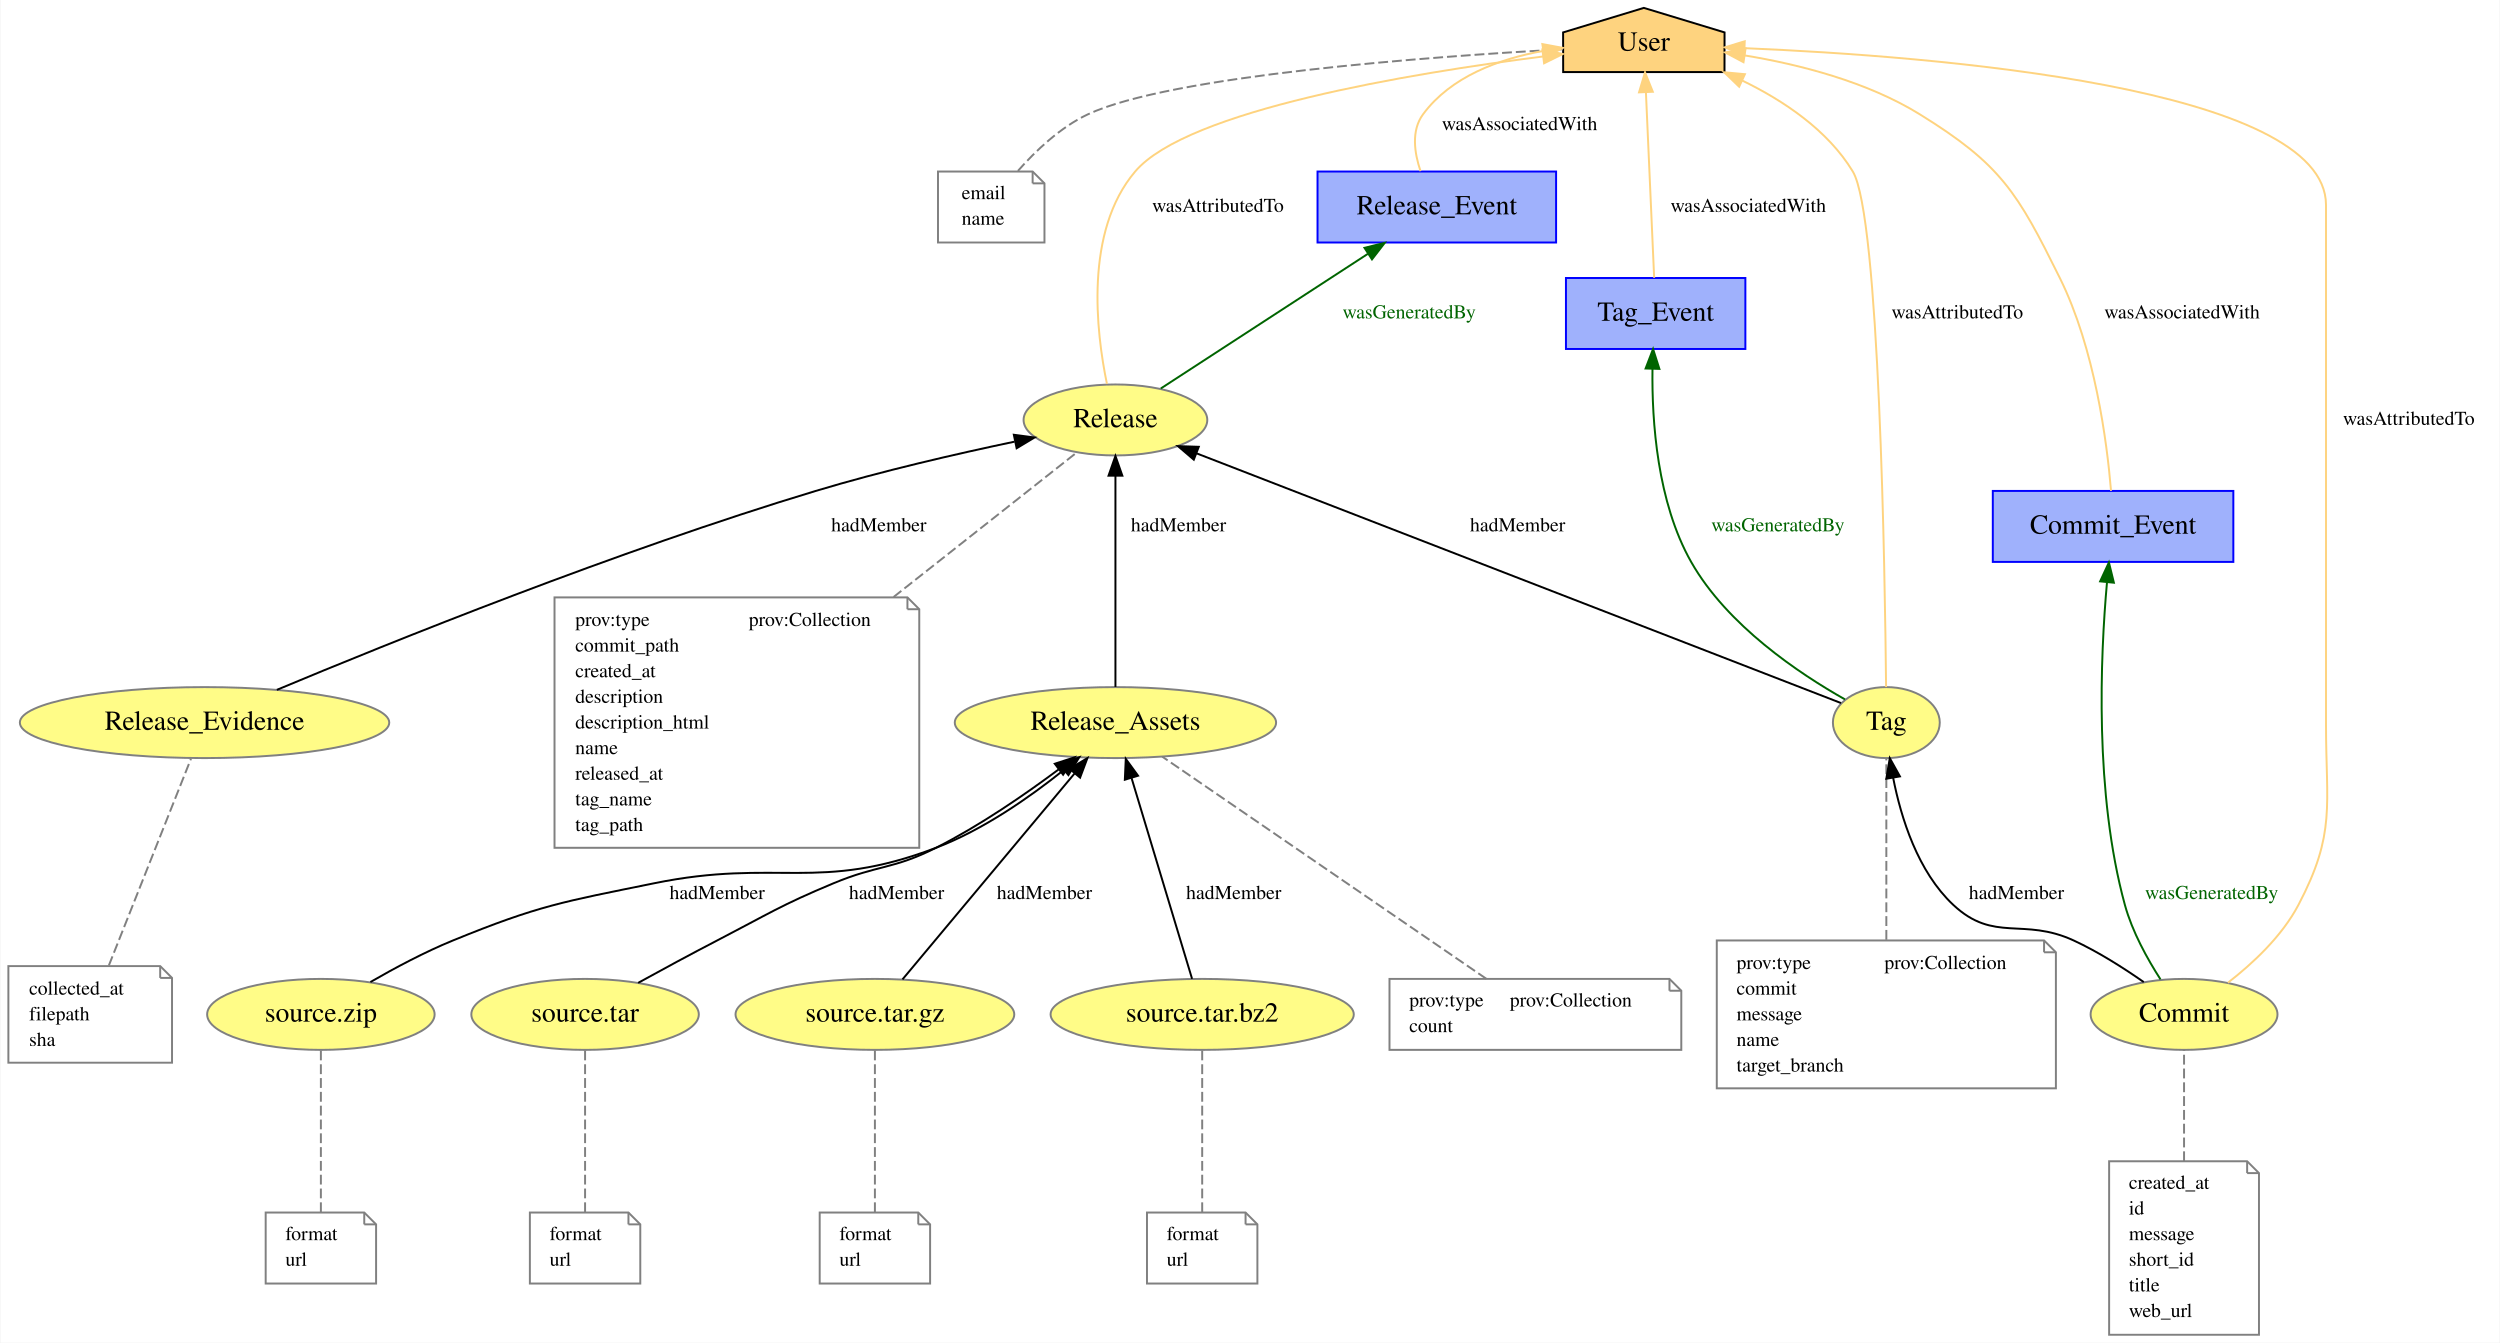
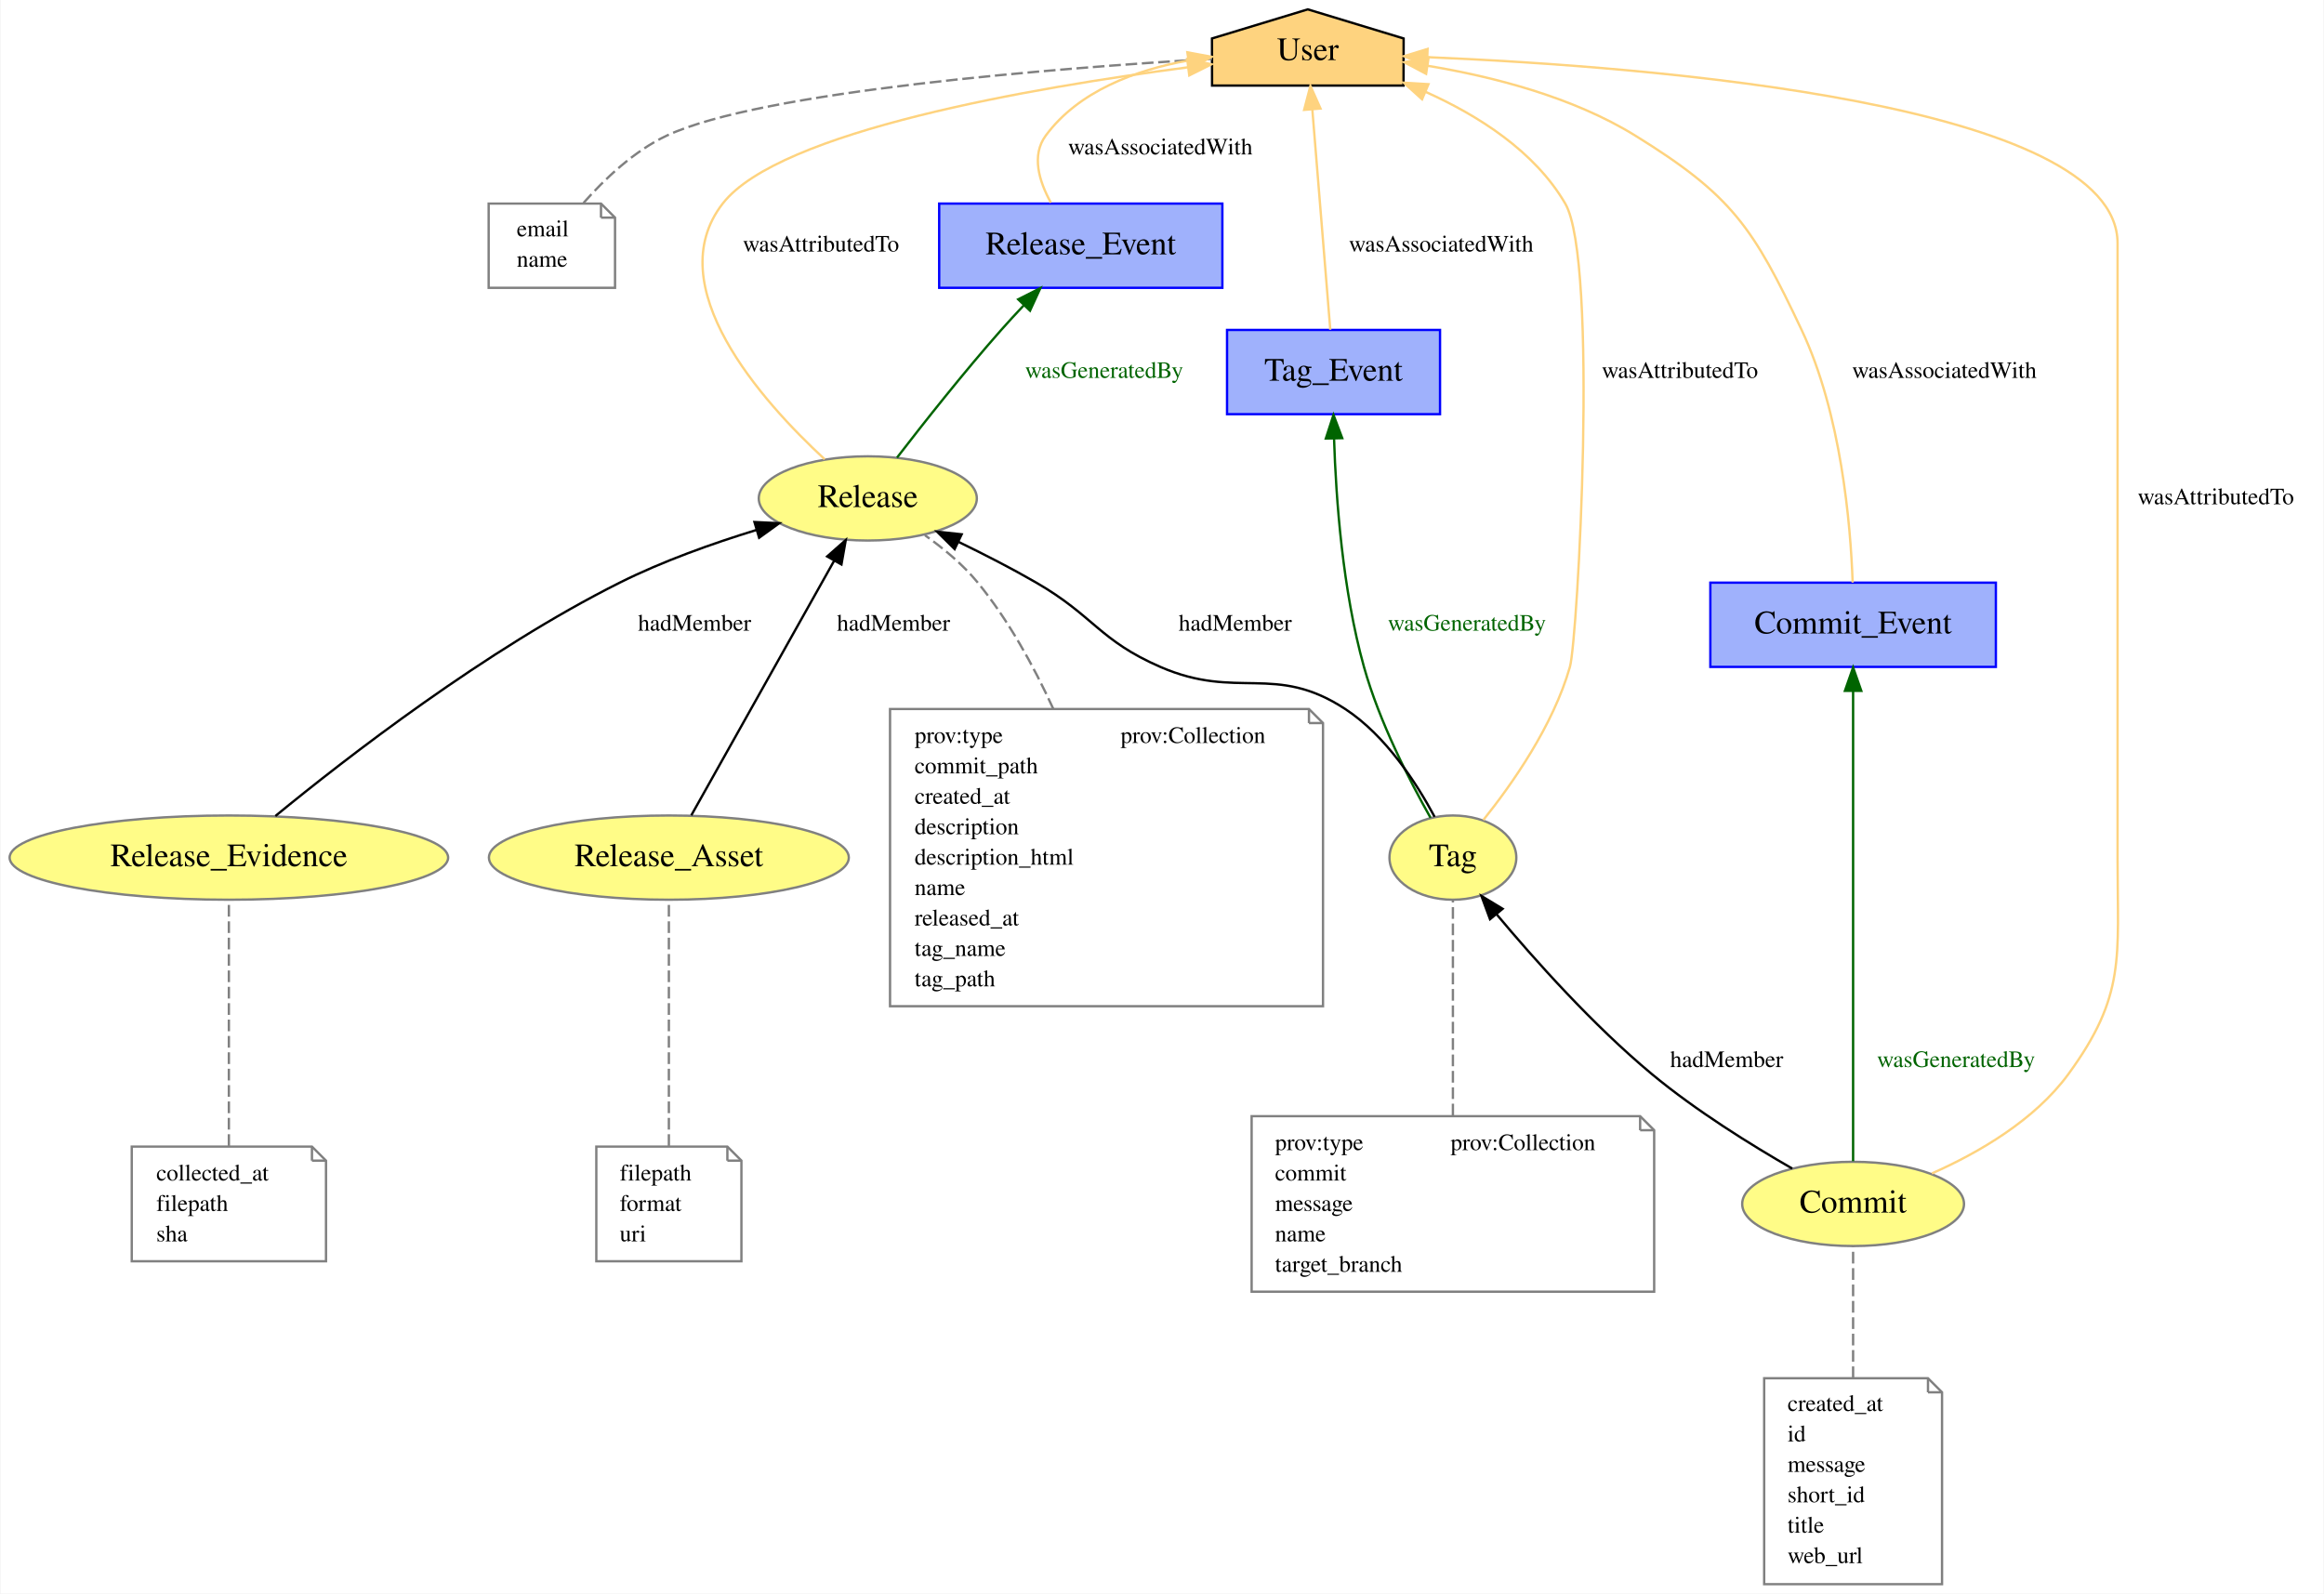
- <svg xmlns="http://www.w3.org/2000/svg" xmlns:xlink="http://www.w3.org/1999/xlink" width="1268pt" height="681pt" viewBox="0.00 0.00 1267.50 681.00">
+ <svg xmlns="http://www.w3.org/2000/svg" xmlns:xlink="http://www.w3.org/1999/xlink" width="993pt" height="681pt" viewBox="0.00 0.00 992.59 681.00">
  <g id="graph0" class="graph" transform="scale(1 1) rotate(0) translate(4 677)">
-     <polygon fill="white" stroke="transparent" points="-4,4 -4,-677 1263.5,-677 1263.5,4 -4,4" />
+     <polygon fill="white" stroke="transparent" points="-4,4 -4,-677 988.59,-677 988.59,4 -4,4" />
    <g id="node1" class="node">
      <g id="a_node1">
        <a xlink:href="gitlab2prov:User" xlink:title="User">
-           <polygon fill="#fed37f" stroke="black" points="870.44,-660.56 829.5,-673 788.56,-660.56 788.59,-640.44 870.41,-640.44 870.44,-660.56" />
-           <text text-anchor="middle" x="829.5" y="-651.3" font-family="Times,serif" font-size="14.00">User</text>
+           <polygon fill="#fed37f" stroke="black" points="595.54,-660.56 554.59,-673 513.65,-660.56 513.69,-640.44 595.5,-640.44 595.54,-660.56" />
+           <text text-anchor="middle" x="554.59" y="-651.3" font-family="Times,serif" font-size="14.00">User</text>
        </a>
      </g>
    </g>
    <g id="node2" class="node">
-       <polygon fill="none" stroke="gray" points="519.5,-590 471.5,-590 471.5,-554 525.5,-554 525.5,-584 519.5,-590" />
-       <polyline fill="none" stroke="gray" points="519.5,-590 519.5,-584 " />
-       <polyline fill="none" stroke="gray" points="525.5,-584 519.5,-584 " />
+       <polygon fill="none" stroke="gray" points="252.59,-590 204.59,-590 204.59,-554 258.59,-554 258.59,-584 252.59,-590" />
+       <polyline fill="none" stroke="gray" points="252.59,-590 252.59,-584 " />
+       <polyline fill="none" stroke="gray" points="258.59,-584 252.59,-584 " />
      <g id="a_node2_0">
        <a xlink:href="gitlab2prov:email" xlink:title="&lt;TABLE&gt;">
-           <text text-anchor="start" x="483.5" y="-576" font-family="Times,serif" font-size="10.00">email</text>
+           <text text-anchor="start" x="216.59" y="-576" font-family="Times,serif" font-size="10.00">email</text>
        </a>
      </g>
      <g id="a_node2_1">
        <a xlink:href="gitlab2prov:name" xlink:title="&lt;TABLE&gt;">
-           <text text-anchor="start" x="483.5" y="-563" font-family="Times,serif" font-size="10.00">name</text>
+           <text text-anchor="start" x="216.59" y="-563" font-family="Times,serif" font-size="10.00">name</text>
        </a>
      </g>
    </g>
    <g id="edge1" class="edge">
-       <path fill="none" stroke="gray" stroke-dasharray="5,2" d="M512.04,-590.32C520.96,-600.43 533.56,-612.46 547.5,-619 589.32,-638.62 720.83,-648.26 788.46,-652.03" />
+       <path fill="none" stroke="gray" stroke-dasharray="5,2" d="M245.14,-590.3C254.07,-600.41 266.66,-612.43 280.59,-619 320.99,-638.04 447.64,-647.9 513.65,-651.86" />
    </g>
    <g id="node3" class="node">
      <g id="a_node3">
        <a xlink:href="gitlab2prov:Release_Event" xlink:title="Release_Event">
-           <polygon fill="#9fb1fc" stroke="#0000ff" points="785,-590 664,-590 664,-554 785,-554 785,-590" />
-           <text text-anchor="middle" x="724.5" y="-568.3" font-family="Times,serif" font-size="14.00">Release_Event</text>
-         </a>
-       </g>
-     </g>
-     <g id="edge20" class="edge">
-       <path fill="none" stroke="#fed37f" d="M716.25,-590.19C713.07,-599.53 711.47,-610.8 717.5,-619 731.52,-638.07 755.89,-647.04 778.32,-651.15" />
-       <polygon fill="#fed37f" stroke="#fed37f" points="778.03,-654.65 788.45,-652.71 779.1,-647.73 778.03,-654.65" />
-       <text text-anchor="middle" x="766.5" y="-611" font-family="Times,serif" font-size="10.00">wasAssociatedWith</text>
+           <polygon fill="#9fb1fc" stroke="#0000ff" points="518.09,-590 397.09,-590 397.09,-554 518.09,-554 518.09,-590" />
+           <text text-anchor="middle" x="457.59" y="-568.3" font-family="Times,serif" font-size="14.00">Release_Event</text>
+         </a>
+       </g>
+     </g>
+     <g id="edge12" class="edge">
+       <path fill="none" stroke="#fed37f" d="M444.82,-590.38C439.75,-599.55 436.42,-610.61 442.59,-619 456.61,-638.07 480.98,-647.04 503.42,-651.15" />
+       <polygon fill="#fed37f" stroke="#fed37f" points="503.13,-654.65 513.54,-652.71 504.19,-647.73 503.13,-654.65" />
+       <text text-anchor="middle" x="491.59" y="-611" font-family="Times,serif" font-size="10.00">wasAssociatedWith</text>
    </g>
    <g id="node4" class="node">
      <g id="a_node4">
        <a xlink:href="gitlab2prov:Tag_Event" xlink:title="Tag_Event">
-           <polygon fill="#9fb1fc" stroke="#0000ff" points="881,-536 790,-536 790,-500 881,-500 881,-536" />
-           <text text-anchor="middle" x="835.5" y="-514.3" font-family="Times,serif" font-size="14.00">Tag_Event</text>
-         </a>
-       </g>
-     </g>
-     <g id="edge21" class="edge">
-       <path fill="none" stroke="#fed37f" d="M834.74,-536.1C833.68,-559.92 831.76,-603.2 830.56,-630.17" />
-       <polygon fill="#fed37f" stroke="#fed37f" points="827.06,-630.15 830.11,-640.3 834.05,-630.46 827.06,-630.15" />
-       <text text-anchor="middle" x="882.5" y="-569.5" font-family="Times,serif" font-size="10.00">wasAssociatedWith</text>
+           <polygon fill="#9fb1fc" stroke="#0000ff" points="611.09,-536 520.09,-536 520.09,-500 611.09,-500 611.09,-536" />
+           <text text-anchor="middle" x="565.59" y="-514.3" font-family="Times,serif" font-size="14.00">Tag_Event</text>
+         </a>
+       </g>
+     </g>
+     <g id="edge13" class="edge">
+       <path fill="none" stroke="#fed37f" d="M564.2,-536.1C562.26,-559.92 558.73,-603.2 556.53,-630.17" />
+       <polygon fill="#fed37f" stroke="#fed37f" points="553.03,-630.05 555.71,-640.3 560.01,-630.62 553.03,-630.05" />
+       <text text-anchor="middle" x="611.59" y="-569.5" font-family="Times,serif" font-size="10.00">wasAssociatedWith</text>
    </g>
    <g id="node5" class="node">
      <g id="a_node5">
        <a xlink:href="gitlab2prov:Commit_Event" xlink:title="Commit_Event">
-           <polygon fill="#9fb1fc" stroke="#0000ff" points="1128.5,-428 1006.5,-428 1006.5,-392 1128.5,-392 1128.5,-428" />
-           <text text-anchor="middle" x="1067.5" y="-406.3" font-family="Times,serif" font-size="14.00">Commit_Event</text>
-         </a>
-       </g>
-     </g>
-     <g id="edge19" class="edge">
-       <path fill="none" stroke="#fed37f" d="M1066.47,-428.04C1064.39,-452.94 1058.25,-500.19 1040.5,-536 1018.94,-579.49 1010.78,-593.46 969.5,-619 942.75,-635.55 908.55,-644.29 880.65,-648.89" />
-       <polygon fill="#fed37f" stroke="#fed37f" points="880.05,-645.45 870.69,-650.41 881.1,-652.37 880.05,-645.45" />
-       <text text-anchor="middle" x="1102.5" y="-515.5" font-family="Times,serif" font-size="10.00">wasAssociatedWith</text>
+           <polygon fill="#9fb1fc" stroke="#0000ff" points="848.59,-428 726.59,-428 726.59,-392 848.59,-392 848.59,-428" />
+           <text text-anchor="middle" x="787.59" y="-406.3" font-family="Times,serif" font-size="14.00">Commit_Event</text>
+         </a>
+       </g>
+     </g>
+     <g id="edge11" class="edge">
+       <path fill="none" stroke="#fed37f" d="M787.4,-428.03C786.52,-452.9 782.52,-500.13 765.59,-536 744.87,-579.9 735.87,-593.46 694.59,-619 667.84,-635.55 633.64,-644.29 605.75,-648.89" />
+       <polygon fill="#fed37f" stroke="#fed37f" points="605.14,-645.45 595.78,-650.41 606.19,-652.37 605.14,-645.45" />
+       <text text-anchor="middle" x="826.59" y="-515.5" font-family="Times,serif" font-size="10.00">wasAssociatedWith</text>
    </g>
    <g id="node6" class="node">
      <g id="a_node6">
        <a xlink:href="gitlab2prov:Tag" xlink:title="Tag">
-           <ellipse fill="#fffc87" stroke="#808080" cx="952.5" cy="-310.5" rx="27.1" ry="18" />
-           <text text-anchor="middle" x="952.5" y="-306.8" font-family="Times,serif" font-size="14.00">Tag</text>
-         </a>
-       </g>
-     </g>
-     <g id="edge23" class="edge">
-       <path fill="none" stroke="#fed37f" d="M952.37,-328.53C951.82,-385.58 949.01,-567.67 935.5,-590 922.8,-610.99 900.36,-625.98 879.39,-636.15" />
-       <polygon fill="#fed37f" stroke="#fed37f" points="877.84,-633.01 870.21,-640.36 880.76,-639.37 877.84,-633.01" />
-       <text text-anchor="middle" x="988.5" y="-515.5" font-family="Times,serif" font-size="10.00">wasAttributedTo</text>
-     </g>
-     <g id="edge26" class="edge">
-       <path fill="none" stroke="darkgreen" d="M931.54,-322.25C908.31,-335.36 871.74,-359.81 853.5,-392 836.3,-422.35 833.53,-463.25 833.89,-489.87" />
-       <polygon fill="darkgreen" stroke="darkgreen" points="830.4,-490.1 834.19,-499.99 837.39,-489.89 830.4,-490.1" />
-       <text text-anchor="middle" x="897.5" y="-407.5" font-family="Times,serif" font-size="10.00" fill="darkgreen">wasGeneratedBy</text>
+           <ellipse fill="#fffc87" stroke="#808080" cx="616.59" cy="-310.5" rx="27.1" ry="18" />
+           <text text-anchor="middle" x="616.59" y="-306.8" font-family="Times,serif" font-size="14.00">Tag</text>
+         </a>
+       </g>
+     </g>
+     <g id="edge15" class="edge">
+       <path fill="none" stroke="#fed37f" d="M629.6,-326.58C641.87,-341.88 659.42,-366.84 666.59,-392 669.92,-403.68 678.87,-565.53 664.59,-590 651.54,-612.38 627.37,-627.68 605,-637.7" />
+       <polygon fill="#fed37f" stroke="#fed37f" points="603.42,-634.57 595.56,-641.67 606.14,-641.02 603.42,-634.57" />
+       <text text-anchor="middle" x="713.59" y="-515.5" font-family="Times,serif" font-size="10.00">wasAttributedTo</text>
+     </g>
+     <g id="edge18" class="edge">
+       <path fill="none" stroke="darkgreen" d="M607.04,-327.52C598.1,-343.33 585.16,-368.48 578.59,-392 569.45,-424.73 566.62,-463.9 565.81,-489.56" />
+       <polygon fill="darkgreen" stroke="darkgreen" points="562.3,-489.6 565.57,-499.68 569.3,-489.76 562.3,-489.6" />
+       <text text-anchor="middle" x="622.59" y="-407.5" font-family="Times,serif" font-size="10.00" fill="darkgreen">wasGeneratedBy</text>
    </g>
    <g id="node8" class="node">
      <g id="a_node8">
        <a xlink:href="gitlab2prov:Release" xlink:title="Release">
-           <ellipse fill="#fffc87" stroke="#808080" cx="561.5" cy="-464" rx="46.59" ry="18" />
-           <text text-anchor="middle" x="561.5" y="-460.3" font-family="Times,serif" font-size="14.00">Release</text>
-         </a>
-       </g>
-     </g>
-     <g id="edge17" class="edge">
-       <path fill="none" stroke="black" d="M929.5,-320.41C865.48,-345.22 684.54,-415.33 602.66,-447.05" />
-       <polygon fill="black" stroke="black" points="601.24,-443.85 593.18,-450.73 603.77,-450.38 601.24,-443.85" />
-       <text text-anchor="middle" x="765.5" y="-407.5" font-family="Times,serif" font-size="10.00">hadMember</text>
+           <ellipse fill="#fffc87" stroke="#808080" cx="366.59" cy="-464" rx="46.59" ry="18" />
+           <text text-anchor="middle" x="366.59" y="-460.3" font-family="Times,serif" font-size="14.00">Release</text>
+         </a>
+       </g>
+     </g>
+     <g id="edge9" class="edge">
+       <path fill="none" stroke="black" d="M608.77,-327.94C601.07,-342.32 587.94,-362.63 570.59,-374 540.47,-393.74 524.61,-377.63 491.59,-392 465.48,-403.36 463.24,-413.74 438.59,-428 428.08,-434.08 416.35,-440.09 405.46,-445.37" />
+       <polygon fill="black" stroke="black" points="403.69,-442.34 396.17,-449.8 406.7,-448.66 403.69,-442.34" />
+       <text text-anchor="middle" x="523.59" y="-407.5" font-family="Times,serif" font-size="10.00">hadMember</text>
    </g>
    <g id="node7" class="node">
-       <polygon fill="none" stroke="gray" points="1032.5,-200 866.5,-200 866.5,-125 1038.5,-125 1038.5,-194 1032.5,-200" />
-       <polyline fill="none" stroke="gray" points="1032.5,-200 1032.5,-194 " />
-       <polyline fill="none" stroke="gray" points="1038.5,-194 1032.5,-194 " />
+       <polygon fill="none" stroke="gray" points="696.59,-200 530.59,-200 530.59,-125 702.59,-125 702.59,-194 696.59,-200" />
+       <polyline fill="none" stroke="gray" points="696.59,-200 696.59,-194 " />
+       <polyline fill="none" stroke="gray" points="702.59,-194 696.59,-194 " />
      <g id="a_node7_2">
        <a xlink:href="http://www.w3.org/ns/prov#type" xlink:title="&lt;TABLE&gt;">
-           <text text-anchor="start" x="876.5" y="-185.5" font-family="Times,serif" font-size="10.00">prov:type</text>
-         </a>
-       </g>
-       <text text-anchor="start" x="951.5" y="-185.5" font-family="Times,serif" font-size="10.00">prov:Collection</text>
+           <text text-anchor="start" x="540.59" y="-185.5" font-family="Times,serif" font-size="10.00">prov:type</text>
+         </a>
+       </g>
+       <text text-anchor="start" x="615.59" y="-185.5" font-family="Times,serif" font-size="10.00">prov:Collection</text>
      <g id="a_node7_3">
        <a xlink:href="gitlab2prov:commit" xlink:title="&lt;TABLE&gt;">
-           <text text-anchor="start" x="876.5" y="-172.5" font-family="Times,serif" font-size="10.00">commit</text>
+           <text text-anchor="start" x="540.59" y="-172.5" font-family="Times,serif" font-size="10.00">commit</text>
        </a>
      </g>
      <g id="a_node7_4">
        <a xlink:href="gitlab2prov:message" xlink:title="&lt;TABLE&gt;">
-           <text text-anchor="start" x="876.5" y="-159.5" font-family="Times,serif" font-size="10.00">message</text>
+           <text text-anchor="start" x="540.59" y="-159.5" font-family="Times,serif" font-size="10.00">message</text>
        </a>
      </g>
      <g id="a_node7_5">
        <a xlink:href="gitlab2prov:name" xlink:title="&lt;TABLE&gt;">
-           <text text-anchor="start" x="876.5" y="-146.5" font-family="Times,serif" font-size="10.00">name</text>
+           <text text-anchor="start" x="540.59" y="-146.5" font-family="Times,serif" font-size="10.00">name</text>
        </a>
      </g>
      <g id="a_node7_6">
        <a xlink:href="gitlab2prov:target_branch" xlink:title="&lt;TABLE&gt;">
-           <text text-anchor="start" x="876.5" y="-133.5" font-family="Times,serif" font-size="10.00">target_branch</text>
+           <text text-anchor="start" x="540.59" y="-133.5" font-family="Times,serif" font-size="10.00">target_branch</text>
        </a>
      </g>
    </g>
    <g id="edge2" class="edge">
-       <path fill="none" stroke="gray" stroke-dasharray="5,2" d="M952.5,-200.34C952.5,-229.74 952.5,-269.6 952.5,-292.12" />
-     </g>
-     <g id="edge22" class="edge">
-       <path fill="none" stroke="#fed37f" d="M557.19,-482.29C551.69,-508.8 545.72,-559.62 571.5,-590 597.92,-621.12 711.04,-639.8 778.41,-648.36" />
-       <polygon fill="#fed37f" stroke="#fed37f" points="778.05,-651.84 788.41,-649.6 778.91,-644.9 778.05,-651.84" />
-       <text text-anchor="middle" x="613.5" y="-569.5" font-family="Times,serif" font-size="10.00">wasAttributedTo</text>
-     </g>
-     <g id="edge25" class="edge">
-       <path fill="none" stroke="darkgreen" d="M584.51,-479.96C611.86,-497.75 657.79,-527.62 689.55,-548.27" />
-       <polygon fill="darkgreen" stroke="darkgreen" points="687.81,-551.31 698.1,-553.83 691.62,-545.44 687.81,-551.31" />
-       <text text-anchor="middle" x="710.5" y="-515.5" font-family="Times,serif" font-size="10.00" fill="darkgreen">wasGeneratedBy</text>
+       <path fill="none" stroke="gray" stroke-dasharray="5,2" d="M616.59,-200.34C616.59,-229.74 616.59,-269.6 616.59,-292.12" />
+     </g>
+     <g id="edge14" class="edge">
+       <path fill="none" stroke="#fed37f" d="M348.15,-480.75C321.25,-505.62 277.26,-554.79 304.59,-590 328.71,-621.07 437.38,-639.63 503.25,-648.22" />
+       <polygon fill="#fed37f" stroke="#fed37f" points="503.07,-651.73 513.43,-649.52 503.95,-644.78 503.07,-651.73" />
+       <text text-anchor="middle" x="346.59" y="-569.5" font-family="Times,serif" font-size="10.00">wasAttributedTo</text>
+     </g>
+     <g id="edge17" class="edge">
+       <path fill="none" stroke="darkgreen" d="M379.07,-481.43C390.35,-496.06 407.58,-517.88 423.59,-536 426.64,-539.45 429.93,-543.01 433.21,-546.48" />
+       <polygon fill="darkgreen" stroke="darkgreen" points="430.86,-549.08 440.31,-553.86 435.9,-544.23 430.86,-549.08" />
+       <text text-anchor="middle" x="467.59" y="-515.5" font-family="Times,serif" font-size="10.00" fill="darkgreen">wasGeneratedBy</text>
    </g>
    <g id="node9" class="node">
-       <polygon fill="none" stroke="gray" points="456,-374 277,-374 277,-247 462,-247 462,-368 456,-374" />
-       <polyline fill="none" stroke="gray" points="456,-374 456,-368 " />
-       <polyline fill="none" stroke="gray" points="462,-368 456,-368 " />
+       <polygon fill="none" stroke="gray" points="555.09,-374 376.09,-374 376.09,-247 561.09,-247 561.09,-368 555.09,-374" />
+       <polyline fill="none" stroke="gray" points="555.09,-374 555.09,-368 " />
+       <polyline fill="none" stroke="gray" points="561.09,-368 555.09,-368 " />
      <g id="a_node9_7">
        <a xlink:href="http://www.w3.org/ns/prov#type" xlink:title="&lt;TABLE&gt;">
-           <text text-anchor="start" x="287.5" y="-359.5" font-family="Times,serif" font-size="10.00">prov:type</text>
-         </a>
-       </g>
-       <text text-anchor="start" x="375.5" y="-359.5" font-family="Times,serif" font-size="10.00">prov:Collection</text>
+           <text text-anchor="start" x="386.59" y="-359.5" font-family="Times,serif" font-size="10.00">prov:type</text>
+         </a>
+       </g>
+       <text text-anchor="start" x="474.59" y="-359.5" font-family="Times,serif" font-size="10.00">prov:Collection</text>
      <g id="a_node9_8">
        <a xlink:href="gitlab2prov:commit_path" xlink:title="&lt;TABLE&gt;">
-           <text text-anchor="start" x="287.5" y="-346.5" font-family="Times,serif" font-size="10.00">commit_path</text>
+           <text text-anchor="start" x="386.59" y="-346.5" font-family="Times,serif" font-size="10.00">commit_path</text>
        </a>
      </g>
      <g id="a_node9_9">
        <a xlink:href="gitlab2prov:created_at" xlink:title="&lt;TABLE&gt;">
-           <text text-anchor="start" x="287.5" y="-333.5" font-family="Times,serif" font-size="10.00">created_at</text>
+           <text text-anchor="start" x="386.59" y="-333.5" font-family="Times,serif" font-size="10.00">created_at</text>
        </a>
      </g>
      <g id="a_node9_10">
        <a xlink:href="gitlab2prov:description" xlink:title="&lt;TABLE&gt;">
-           <text text-anchor="start" x="287.5" y="-320.5" font-family="Times,serif" font-size="10.00">description</text>
+           <text text-anchor="start" x="386.59" y="-320.5" font-family="Times,serif" font-size="10.00">description</text>
        </a>
      </g>
      <g id="a_node9_11">
        <a xlink:href="gitlab2prov:description_html" xlink:title="&lt;TABLE&gt;">
-           <text text-anchor="start" x="287.5" y="-307.5" font-family="Times,serif" font-size="10.00">description_html</text>
+           <text text-anchor="start" x="386.59" y="-307.5" font-family="Times,serif" font-size="10.00">description_html</text>
        </a>
      </g>
      <g id="a_node9_12">
        <a xlink:href="gitlab2prov:name" xlink:title="&lt;TABLE&gt;">
-           <text text-anchor="start" x="287.5" y="-294.5" font-family="Times,serif" font-size="10.00">name</text>
+           <text text-anchor="start" x="386.59" y="-294.5" font-family="Times,serif" font-size="10.00">name</text>
        </a>
      </g>
      <g id="a_node9_13">
        <a xlink:href="gitlab2prov:released_at" xlink:title="&lt;TABLE&gt;">
-           <text text-anchor="start" x="287.5" y="-281.5" font-family="Times,serif" font-size="10.00">released_at</text>
+           <text text-anchor="start" x="386.59" y="-281.5" font-family="Times,serif" font-size="10.00">released_at</text>
        </a>
      </g>
      <g id="a_node9_14">
        <a xlink:href="gitlab2prov:tag_name" xlink:title="&lt;TABLE&gt;">
-           <text text-anchor="start" x="287.5" y="-268.5" font-family="Times,serif" font-size="10.00">tag_name</text>
+           <text text-anchor="start" x="386.59" y="-268.5" font-family="Times,serif" font-size="10.00">tag_name</text>
        </a>
      </g>
      <g id="a_node9_15">
        <a xlink:href="gitlab2prov:tag_path" xlink:title="&lt;TABLE&gt;">
-           <text text-anchor="start" x="287.5" y="-255.5" font-family="Times,serif" font-size="10.00">tag_path</text>
+           <text text-anchor="start" x="386.59" y="-255.5" font-family="Times,serif" font-size="10.00">tag_path</text>
        </a>
      </g>
    </g>
    <g id="edge3" class="edge">
-       <path fill="none" stroke="gray" stroke-dasharray="5,2" d="M448.98,-374.21C483.02,-401.08 519.93,-430.2 541.86,-447.5" />
+       <path fill="none" stroke="gray" stroke-dasharray="5,2" d="M445.84,-374.07C437.39,-392.55 426.62,-412.08 413.59,-428 407.28,-435.72 398.91,-442.65 390.99,-448.28" />
    </g>
    <g id="node10" class="node">
      <g id="a_node10">
        <a xlink:href="gitlab2prov:Commit" xlink:title="Commit">
-           <ellipse fill="#fffc87" stroke="#808080" cx="1103.5" cy="-162.5" rx="47.39" ry="18" />
-           <text text-anchor="middle" x="1103.5" y="-158.8" font-family="Times,serif" font-size="14.00">Commit</text>
-         </a>
-       </g>
-     </g>
-     <g id="edge24" class="edge">
-       <path fill="none" stroke="#fed37f" d="M1125.74,-178.56C1138.31,-188.3 1153.14,-202.1 1161.5,-218 1180.65,-254.41 1175.5,-268.36 1175.5,-309.5 1175.5,-309.5 1175.5,-309.5 1175.5,-573 1175.5,-632.82 976.94,-648.49 880.65,-652.57" />
-       <polygon fill="#fed37f" stroke="#fed37f" points="880.4,-649.08 870.55,-652.98 880.68,-656.08 880.4,-649.08" />
-       <text text-anchor="middle" x="1217.5" y="-461.5" font-family="Times,serif" font-size="10.00">wasAttributedTo</text>
-     </g>
-     <g id="edge27" class="edge">
-       <path fill="none" stroke="darkgreen" d="M1091.55,-180.27C1084.89,-190.62 1077.21,-204.46 1073.5,-218 1058.03,-274.5 1061.04,-343.92 1064.41,-381.57" />
-       <polygon fill="darkgreen" stroke="darkgreen" points="1060.94,-382.13 1065.39,-391.74 1067.91,-381.45 1060.94,-382.13" />
-       <text text-anchor="middle" x="1117.5" y="-221" font-family="Times,serif" font-size="10.00" fill="darkgreen">wasGeneratedBy</text>
-     </g>
-     <g id="edge18" class="edge">
-       <path fill="none" stroke="black" d="M1083.07,-178.88C1072.8,-186.06 1059.93,-194.26 1047.5,-200 1021.83,-211.84 1007.16,-198.71 986.5,-218 968.46,-234.84 959.94,-262.13 955.95,-282.53" />
-       <polygon fill="black" stroke="black" points="952.49,-282.03 954.25,-292.48 959.39,-283.21 952.49,-282.03" />
-       <text text-anchor="middle" x="1018.5" y="-221" font-family="Times,serif" font-size="10.00">hadMember</text>
+           <ellipse fill="#fffc87" stroke="#808080" cx="787.59" cy="-162.5" rx="47.39" ry="18" />
+           <text text-anchor="middle" x="787.59" y="-158.8" font-family="Times,serif" font-size="14.00">Commit</text>
+         </a>
+       </g>
+     </g>
+     <g id="edge16" class="edge">
+       <path fill="none" stroke="#fed37f" d="M821.26,-175.54C841.13,-184.34 865.14,-198.21 879.59,-218 904.2,-251.69 900.59,-267.78 900.59,-309.5 900.59,-309.5 900.59,-309.5 900.59,-573 900.59,-632.82 702.03,-648.49 605.74,-652.57" />
+       <polygon fill="#fed37f" stroke="#fed37f" points="605.49,-649.08 595.64,-652.98 605.77,-656.08 605.49,-649.08" />
+       <text text-anchor="middle" x="942.59" y="-461.5" font-family="Times,serif" font-size="10.00">wasAttributedTo</text>
+     </g>
+     <g id="edge19" class="edge">
+       <path fill="none" stroke="darkgreen" d="M787.59,-180.76C787.59,-222.76 787.59,-330.53 787.59,-381.5" />
+       <polygon fill="darkgreen" stroke="darkgreen" points="784.09,-381.76 787.59,-391.76 791.09,-381.76 784.09,-381.76" />
+       <text text-anchor="middle" x="831.59" y="-221" font-family="Times,serif" font-size="10.00" fill="darkgreen">wasGeneratedBy</text>
+     </g>
+     <g id="edge10" class="edge">
+       <path fill="none" stroke="black" d="M761.58,-177.62C743.88,-187.79 720.35,-202.41 701.59,-218 676.5,-238.86 651.53,-266.82 635.22,-286.32" />
+       <polygon fill="black" stroke="black" points="632.45,-284.17 628.78,-294.11 637.84,-288.63 632.45,-284.17" />
+       <text text-anchor="middle" x="733.59" y="-221" font-family="Times,serif" font-size="10.00">hadMember</text>
    </g>
    <g id="node11" class="node">
-       <polygon fill="none" stroke="gray" points="1135.5,-88 1065.5,-88 1065.5,0 1141.5,0 1141.5,-82 1135.5,-88" />
-       <polyline fill="none" stroke="gray" points="1135.5,-88 1135.5,-82 " />
-       <polyline fill="none" stroke="gray" points="1141.5,-82 1135.5,-82 " />
+       <polygon fill="none" stroke="gray" points="819.59,-88 749.59,-88 749.59,0 825.59,0 825.59,-82 819.59,-88" />
+       <polyline fill="none" stroke="gray" points="819.59,-88 819.59,-82 " />
+       <polyline fill="none" stroke="gray" points="825.59,-82 819.59,-82 " />
      <g id="a_node11_16">
        <a xlink:href="gitlab2prov:created_at" xlink:title="&lt;TABLE&gt;">
-           <text text-anchor="start" x="1075.5" y="-74" font-family="Times,serif" font-size="10.00">created_at</text>
+           <text text-anchor="start" x="759.59" y="-74" font-family="Times,serif" font-size="10.00">created_at</text>
        </a>
      </g>
      <g id="a_node11_17">
        <a xlink:href="gitlab2prov:id" xlink:title="&lt;TABLE&gt;">
-           <text text-anchor="start" x="1075.5" y="-61" font-family="Times,serif" font-size="10.00">id</text>
+           <text text-anchor="start" x="759.59" y="-61" font-family="Times,serif" font-size="10.00">id</text>
        </a>
      </g>
      <g id="a_node11_18">
        <a xlink:href="gitlab2prov:message" xlink:title="&lt;TABLE&gt;">
-           <text text-anchor="start" x="1075.5" y="-48" font-family="Times,serif" font-size="10.00">message</text>
+           <text text-anchor="start" x="759.59" y="-48" font-family="Times,serif" font-size="10.00">message</text>
        </a>
      </g>
      <g id="a_node11_19">
        <a xlink:href="gitlab2prov:short_id" xlink:title="&lt;TABLE&gt;">
-           <text text-anchor="start" x="1075.5" y="-35" font-family="Times,serif" font-size="10.00">short_id</text>
+           <text text-anchor="start" x="759.59" y="-35" font-family="Times,serif" font-size="10.00">short_id</text>
        </a>
      </g>
      <g id="a_node11_20">
        <a xlink:href="gitlab2prov:title" xlink:title="&lt;TABLE&gt;">
-           <text text-anchor="start" x="1075.5" y="-22" font-family="Times,serif" font-size="10.00">title</text>
+           <text text-anchor="start" x="759.59" y="-22" font-family="Times,serif" font-size="10.00">title</text>
        </a>
      </g>
      <g id="a_node11_21">
        <a xlink:href="gitlab2prov:web_url" xlink:title="&lt;TABLE&gt;">
-           <text text-anchor="start" x="1075.5" y="-9" font-family="Times,serif" font-size="10.00">web_url</text>
+           <text text-anchor="start" x="759.59" y="-9" font-family="Times,serif" font-size="10.00">web_url</text>
        </a>
      </g>
    </g>
    <g id="edge4" class="edge">
-       <path fill="none" stroke="gray" stroke-dasharray="5,2" d="M1103.5,-88.05C1103.5,-107.62 1103.5,-129.66 1103.5,-144.45" />
+       <path fill="none" stroke="gray" stroke-dasharray="5,2" d="M787.59,-88.05C787.59,-107.62 787.59,-129.66 787.59,-144.45" />
    </g>
    <g id="node12" class="node">
      <g id="a_node12">
        <a xlink:href="gitlab2prov:Release_Evidence" xlink:title="Release_Evidence">
-           <ellipse fill="#fffc87" stroke="#808080" cx="99.5" cy="-310.5" rx="93.68" ry="18" />
-           <text text-anchor="middle" x="99.5" y="-306.8" font-family="Times,serif" font-size="14.00">Release_Evidence</text>
-         </a>
-       </g>
-     </g>
-     <g id="edge16" class="edge">
-       <path fill="none" stroke="black" d="M136.17,-327.11C193.64,-351.14 308.77,-397.62 409.5,-428 442.66,-438 480.64,-446.75 510.33,-452.99" />
-       <polygon fill="black" stroke="black" points="509.97,-456.49 520.47,-455.1 511.39,-449.64 509.97,-456.49" />
-       <text text-anchor="middle" x="441.5" y="-407.5" font-family="Times,serif" font-size="10.00">hadMember</text>
+           <ellipse fill="#fffc87" stroke="#808080" cx="93.59" cy="-310.5" rx="93.68" ry="18" />
+           <text text-anchor="middle" x="93.59" y="-306.8" font-family="Times,serif" font-size="14.00">Release_Evidence</text>
+         </a>
+       </g>
+     </g>
+     <g id="edge8" class="edge">
+       <path fill="none" stroke="black" d="M113.46,-328.27C143.58,-352.98 203.37,-399.36 260.59,-428 278.95,-437.19 300.28,-444.77 318.96,-450.5" />
+       <polygon fill="black" stroke="black" points="318.16,-453.91 328.75,-453.4 320.16,-447.2 318.16,-453.91" />
+       <text text-anchor="middle" x="292.59" y="-407.5" font-family="Times,serif" font-size="10.00">hadMember</text>
    </g>
    <g id="node13" class="node">
-       <polygon fill="none" stroke="gray" points="77,-187 0,-187 0,-138 83,-138 83,-181 77,-187" />
-       <polyline fill="none" stroke="gray" points="77,-187 77,-181 " />
-       <polyline fill="none" stroke="gray" points="83,-181 77,-181 " />
+       <polygon fill="none" stroke="gray" points="129.09,-187 52.09,-187 52.09,-138 135.09,-138 135.09,-181 129.09,-187" />
+       <polyline fill="none" stroke="gray" points="129.09,-187 129.09,-181 " />
+       <polyline fill="none" stroke="gray" points="135.09,-181 129.09,-181 " />
      <g id="a_node13_22">
        <a xlink:href="gitlab2prov:collected_at" xlink:title="&lt;TABLE&gt;">
-           <text text-anchor="start" x="10.5" y="-172.5" font-family="Times,serif" font-size="10.00">collected_at</text>
+           <text text-anchor="start" x="62.59" y="-172.5" font-family="Times,serif" font-size="10.00">collected_at</text>
        </a>
      </g>
      <g id="a_node13_23">
        <a xlink:href="gitlab2prov:filepath" xlink:title="&lt;TABLE&gt;">
-           <text text-anchor="start" x="10.5" y="-159.5" font-family="Times,serif" font-size="10.00">filepath</text>
+           <text text-anchor="start" x="62.59" y="-159.5" font-family="Times,serif" font-size="10.00">filepath</text>
        </a>
      </g>
      <g id="a_node13_24">
        <a xlink:href="gitlab2prov:sha" xlink:title="&lt;TABLE&gt;">
-           <text text-anchor="start" x="10.5" y="-146.5" font-family="Times,serif" font-size="10.00">sha</text>
+           <text text-anchor="start" x="62.59" y="-146.5" font-family="Times,serif" font-size="10.00">sha</text>
        </a>
      </g>
    </g>
    <g id="edge5" class="edge">
-       <path fill="none" stroke="gray" stroke-dasharray="5,2" d="M50.95,-187.28C62.63,-216.69 82.24,-266.06 92.6,-292.14" />
+       <path fill="none" stroke="gray" stroke-dasharray="5,2" d="M93.59,-187.28C93.59,-216.69 93.59,-266.06 93.59,-292.14" />
    </g>
    <g id="node14" class="node">
      <g id="a_node14">
-         <a xlink:href="gitlab2prov:Release_Assets" xlink:title="Release_Assets">
-           <ellipse fill="#fffc87" stroke="#808080" cx="561.5" cy="-310.5" rx="81.49" ry="18" />
-           <text text-anchor="middle" x="561.5" y="-306.8" font-family="Times,serif" font-size="14.00">Release_Assets</text>
-         </a>
-       </g>
-     </g>
-     <g id="edge15" class="edge">
-       <path fill="none" stroke="black" d="M561.5,-328.58C561.5,-354.61 561.5,-404.45 561.5,-435.58" />
-       <polygon fill="black" stroke="black" points="558,-435.75 561.5,-445.75 565,-435.75 558,-435.75" />
-       <text text-anchor="middle" x="593.5" y="-407.5" font-family="Times,serif" font-size="10.00">hadMember</text>
+         <a xlink:href="gitlab2prov:Release_Asset" xlink:title="Release_Asset">
+           <ellipse fill="#fffc87" stroke="#808080" cx="281.59" cy="-310.5" rx="76.89" ry="18" />
+           <text text-anchor="middle" x="281.59" y="-306.8" font-family="Times,serif" font-size="14.00">Release_Asset</text>
+         </a>
+       </g>
+     </g>
+     <g id="edge7" class="edge">
+       <path fill="none" stroke="black" d="M291.18,-328.58C306.05,-355.09 334.78,-406.3 352.17,-437.29" />
+       <polygon fill="black" stroke="black" points="349.23,-439.2 357.17,-446.21 355.33,-435.78 349.23,-439.2" />
+       <text text-anchor="middle" x="377.59" y="-407.5" font-family="Times,serif" font-size="10.00">hadMember</text>
    </g>
    <g id="node15" class="node">
-       <polygon fill="none" stroke="gray" points="842.5,-180.5 700.5,-180.5 700.5,-144.5 848.5,-144.5 848.5,-174.5 842.5,-180.5" />
-       <polyline fill="none" stroke="gray" points="842.5,-180.5 842.5,-174.5 " />
-       <polyline fill="none" stroke="gray" points="848.5,-174.5 842.5,-174.5 " />
+       <polygon fill="none" stroke="gray" points="306.59,-187 250.59,-187 250.59,-138 312.59,-138 312.59,-181 306.59,-187" />
+       <polyline fill="none" stroke="gray" points="306.59,-187 306.59,-181 " />
+       <polyline fill="none" stroke="gray" points="312.59,-181 306.59,-181 " />
      <g id="a_node15_25">
-         <a xlink:href="http://www.w3.org/ns/prov#type" xlink:title="&lt;TABLE&gt;">
-           <text text-anchor="start" x="710.5" y="-166.5" font-family="Times,serif" font-size="10.00">prov:type</text>
-         </a>
-       </g>
-       <text text-anchor="start" x="761.5" y="-166.5" font-family="Times,serif" font-size="10.00">prov:Collection</text>
+         <a xlink:href="gitlab2prov:filepath" xlink:title="&lt;TABLE&gt;">
+           <text text-anchor="start" x="260.59" y="-172.5" font-family="Times,serif" font-size="10.00">filepath</text>
+         </a>
+       </g>
      <g id="a_node15_26">
-         <a xlink:href="gitlab2prov:count" xlink:title="&lt;TABLE&gt;">
-           <text text-anchor="start" x="710.5" y="-153.5" font-family="Times,serif" font-size="10.00">count</text>
+         <a xlink:href="gitlab2prov:format" xlink:title="&lt;TABLE&gt;">
+           <text text-anchor="start" x="260.59" y="-159.5" font-family="Times,serif" font-size="10.00">format</text>
+         </a>
+       </g>
+       <g id="a_node15_27">
+         <a xlink:href="gitlab2prov:uri" xlink:title="&lt;TABLE&gt;">
+           <text text-anchor="start" x="260.59" y="-146.5" font-family="Times,serif" font-size="10.00">uri</text>
        </a>
      </g>
    </g>
    <g id="edge6" class="edge">
-       <path fill="none" stroke="gray" stroke-dasharray="5,2" d="M749.65,-180.53C708.28,-208.89 625.82,-265.41 585.22,-293.24" />
-     </g>
-     <g id="node16" class="node">
-       <g id="a_node16">
-         <a xlink:href="gitlab2prov:source.zip" xlink:title="source.zip">
-           <ellipse fill="#fffc87" stroke="#808080" cx="158.5" cy="-162.5" rx="57.69" ry="18" />
-           <text text-anchor="middle" x="158.5" y="-158.8" font-family="Times,serif" font-size="14.00">source.zip</text>
-         </a>
-       </g>
-     </g>
-     <g id="edge11" class="edge">
-       <path fill="none" stroke="black" d="M183.62,-178.91C195.93,-186.01 211.15,-194.14 225.5,-200 269.13,-217.83 281.32,-219.59 327.5,-229 390.27,-241.8 410.63,-224.22 470.5,-247 494.36,-256.08 518.03,-272.63 535.24,-286.42" />
-       <polygon fill="black" stroke="black" points="533.2,-289.27 543.15,-292.92 537.65,-283.87 533.2,-289.27" />
-       <text text-anchor="middle" x="359.5" y="-221" font-family="Times,serif" font-size="10.00">hadMember</text>
-     </g>
-     <g id="node17" class="node">
-       <polygon fill="none" stroke="gray" points="180.5,-62 130.5,-62 130.5,-26 186.5,-26 186.5,-56 180.5,-62" />
-       <polyline fill="none" stroke="gray" points="180.5,-62 180.5,-56 " />
-       <polyline fill="none" stroke="gray" points="186.5,-56 180.5,-56 " />
-       <g id="a_node17_27">
-         <a xlink:href="gitlab2prov:format" xlink:title="&lt;TABLE&gt;">
-           <text text-anchor="start" x="140.5" y="-48" font-family="Times,serif" font-size="10.00">format</text>
-         </a>
-       </g>
-       <g id="a_node17_28">
-         <a xlink:href="gitlab2prov:url" xlink:title="&lt;TABLE&gt;">
-           <text text-anchor="start" x="140.5" y="-35" font-family="Times,serif" font-size="10.00">url</text>
-         </a>
-       </g>
-     </g>
-     <g id="edge7" class="edge">
-       <path fill="none" stroke="gray" stroke-dasharray="5,2" d="M158.5,-62.19C158.5,-84.22 158.5,-122.18 158.5,-144.24" />
-     </g>
-     <g id="node18" class="node">
-       <g id="a_node18">
-         <a xlink:href="gitlab2prov:source.tar" xlink:title="source.tar">
-           <ellipse fill="#fffc87" stroke="#808080" cx="292.5" cy="-162.5" rx="57.69" ry="18" />
-           <text text-anchor="middle" x="292.5" y="-158.8" font-family="Times,serif" font-size="14.00">source.tar</text>
-         </a>
-       </g>
-     </g>
-     <g id="edge12" class="edge">
-       <path fill="none" stroke="black" d="M319.42,-178.5C331.6,-185.2 346.21,-193.12 359.5,-200 385.45,-213.44 391.53,-217.76 418.5,-229 441.07,-238.41 448.67,-235.98 470.5,-247 492.55,-258.13 515.47,-273.9 532.79,-286.82" />
-       <polygon fill="black" stroke="black" points="530.73,-289.64 540.81,-292.89 534.96,-284.06 530.73,-289.64" />
-       <text text-anchor="middle" x="450.5" y="-221" font-family="Times,serif" font-size="10.00">hadMember</text>
-     </g>
-     <g id="node19" class="node">
-       <polygon fill="none" stroke="gray" points="314.5,-62 264.5,-62 264.5,-26 320.5,-26 320.5,-56 314.5,-62" />
-       <polyline fill="none" stroke="gray" points="314.5,-62 314.5,-56 " />
-       <polyline fill="none" stroke="gray" points="320.5,-56 314.5,-56 " />
-       <g id="a_node19_29">
-         <a xlink:href="gitlab2prov:format" xlink:title="&lt;TABLE&gt;">
-           <text text-anchor="start" x="274.5" y="-48" font-family="Times,serif" font-size="10.00">format</text>
-         </a>
-       </g>
-       <g id="a_node19_30">
-         <a xlink:href="gitlab2prov:url" xlink:title="&lt;TABLE&gt;">
-           <text text-anchor="start" x="274.5" y="-35" font-family="Times,serif" font-size="10.00">url</text>
-         </a>
-       </g>
-     </g>
-     <g id="edge8" class="edge">
-       <path fill="none" stroke="gray" stroke-dasharray="5,2" d="M292.5,-62.19C292.5,-84.22 292.5,-122.18 292.5,-144.24" />
-     </g>
-     <g id="node20" class="node">
-       <g id="a_node20">
-         <a xlink:href="gitlab2prov:source.tar.gz" xlink:title="source.tar.gz">
-           <ellipse fill="#fffc87" stroke="#808080" cx="439.5" cy="-162.5" rx="70.69" ry="18" />
-           <text text-anchor="middle" x="439.5" y="-158.8" font-family="Times,serif" font-size="14.00">source.tar.gz</text>
-         </a>
-       </g>
-     </g>
-     <g id="edge13" class="edge">
-       <path fill="none" stroke="black" d="M453.49,-180.25C474.89,-205.85 515.87,-254.89 540.73,-284.65" />
-       <polygon fill="black" stroke="black" points="538.19,-287.07 547.29,-292.5 543.57,-282.58 538.19,-287.07" />
-       <text text-anchor="middle" x="525.5" y="-221" font-family="Times,serif" font-size="10.00">hadMember</text>
-     </g>
-     <g id="node21" class="node">
-       <polygon fill="none" stroke="gray" points="461.5,-62 411.5,-62 411.5,-26 467.5,-26 467.5,-56 461.5,-62" />
-       <polyline fill="none" stroke="gray" points="461.5,-62 461.5,-56 " />
-       <polyline fill="none" stroke="gray" points="467.5,-56 461.5,-56 " />
-       <g id="a_node21_31">
-         <a xlink:href="gitlab2prov:format" xlink:title="&lt;TABLE&gt;">
-           <text text-anchor="start" x="421.5" y="-48" font-family="Times,serif" font-size="10.00">format</text>
-         </a>
-       </g>
-       <g id="a_node21_32">
-         <a xlink:href="gitlab2prov:url" xlink:title="&lt;TABLE&gt;">
-           <text text-anchor="start" x="421.5" y="-35" font-family="Times,serif" font-size="10.00">url</text>
-         </a>
-       </g>
-     </g>
-     <g id="edge9" class="edge">
-       <path fill="none" stroke="gray" stroke-dasharray="5,2" d="M439.5,-62.19C439.5,-84.22 439.5,-122.18 439.5,-144.24" />
-     </g>
-     <g id="node22" class="node">
-       <g id="a_node22">
-         <a xlink:href="gitlab2prov:source.tar.bz2" xlink:title="source.tar.bz2">
-           <ellipse fill="#fffc87" stroke="#808080" cx="605.5" cy="-162.5" rx="76.89" ry="18" />
-           <text text-anchor="middle" x="605.5" y="-158.8" font-family="Times,serif" font-size="14.00">source.tar.bz2</text>
-         </a>
-       </g>
-     </g>
-     <g id="edge14" class="edge">
-       <path fill="none" stroke="black" d="M600.37,-180.53C592.82,-205.56 578.67,-252.54 569.68,-282.35" />
-       <polygon fill="black" stroke="black" points="566.27,-281.54 566.74,-292.12 572.97,-283.56 566.27,-281.54" />
-       <text text-anchor="middle" x="621.5" y="-221" font-family="Times,serif" font-size="10.00">hadMember</text>
-     </g>
-     <g id="node23" class="node">
-       <polygon fill="none" stroke="gray" points="627.5,-62 577.5,-62 577.5,-26 633.5,-26 633.5,-56 627.5,-62" />
-       <polyline fill="none" stroke="gray" points="627.5,-62 627.5,-56 " />
-       <polyline fill="none" stroke="gray" points="633.5,-56 627.5,-56 " />
-       <g id="a_node23_33">
-         <a xlink:href="gitlab2prov:format" xlink:title="&lt;TABLE&gt;">
-           <text text-anchor="start" x="587.5" y="-48" font-family="Times,serif" font-size="10.00">format</text>
-         </a>
-       </g>
-       <g id="a_node23_34">
-         <a xlink:href="gitlab2prov:url" xlink:title="&lt;TABLE&gt;">
-           <text text-anchor="start" x="587.5" y="-35" font-family="Times,serif" font-size="10.00">url</text>
-         </a>
-       </g>
-     </g>
-     <g id="edge10" class="edge">
-       <path fill="none" stroke="gray" stroke-dasharray="5,2" d="M605.5,-62.19C605.5,-84.22 605.5,-122.18 605.5,-144.24" />
+       <path fill="none" stroke="gray" stroke-dasharray="5,2" d="M281.59,-187.28C281.59,-216.69 281.59,-266.06 281.59,-292.14" />
    </g>
  </g>
</svg>
